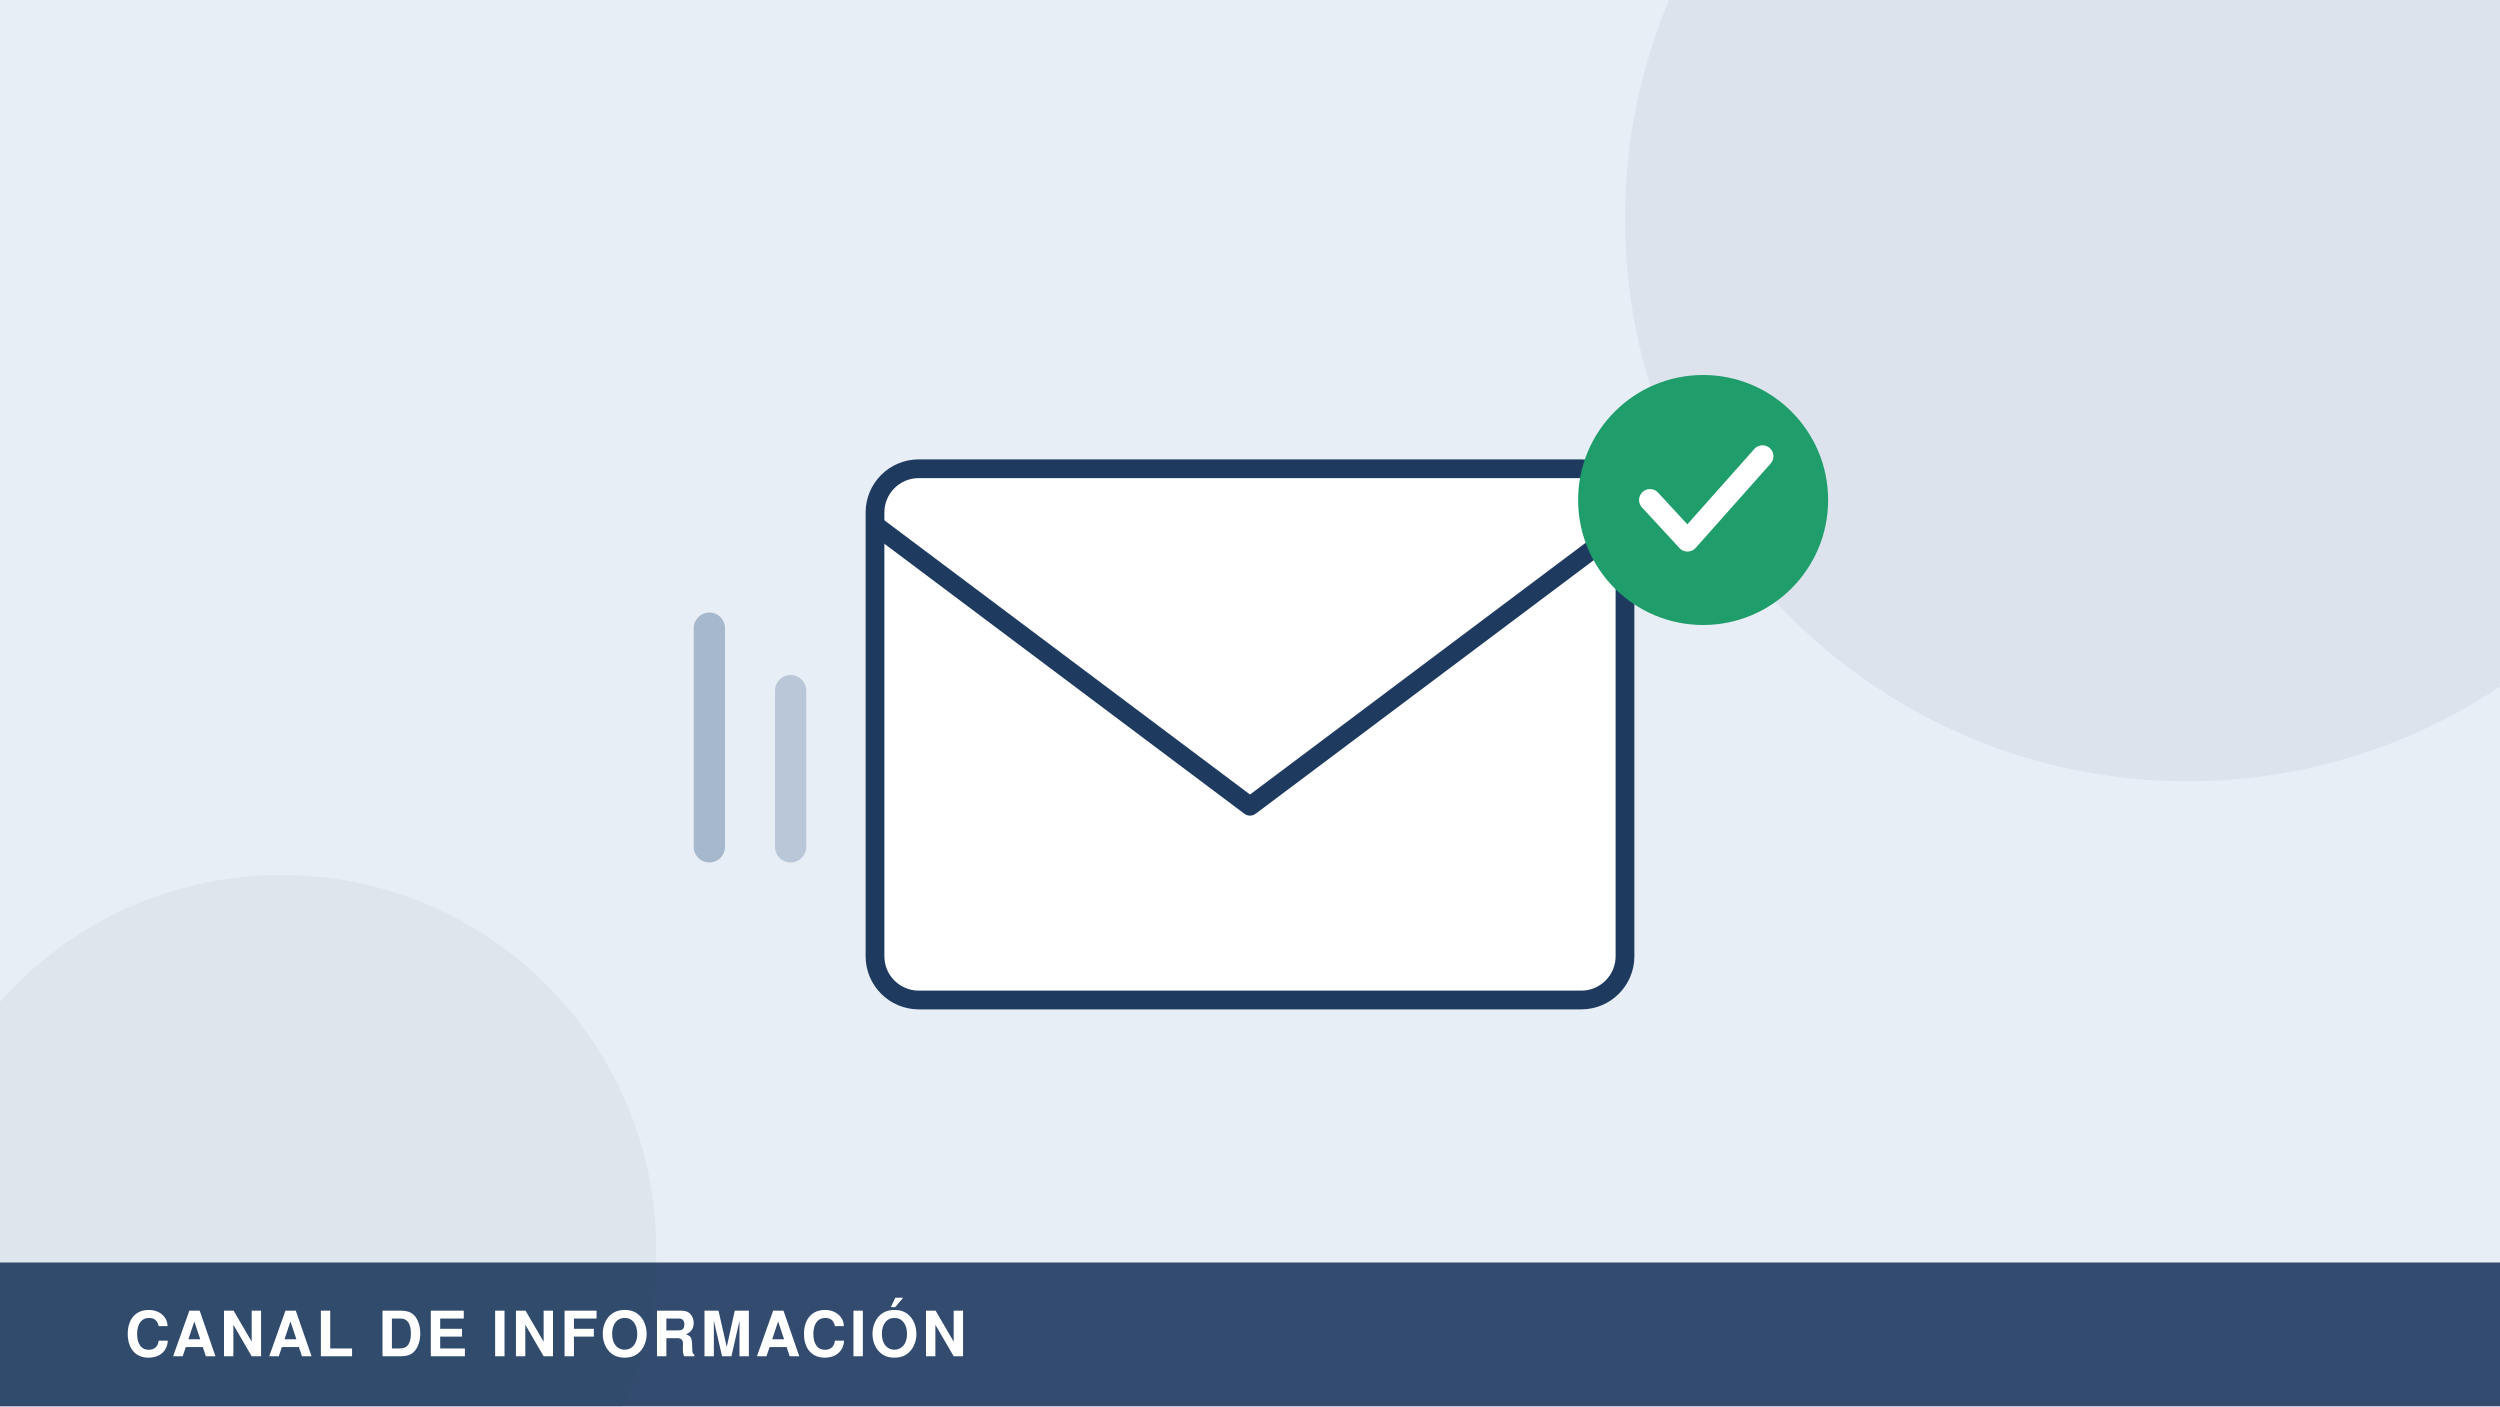
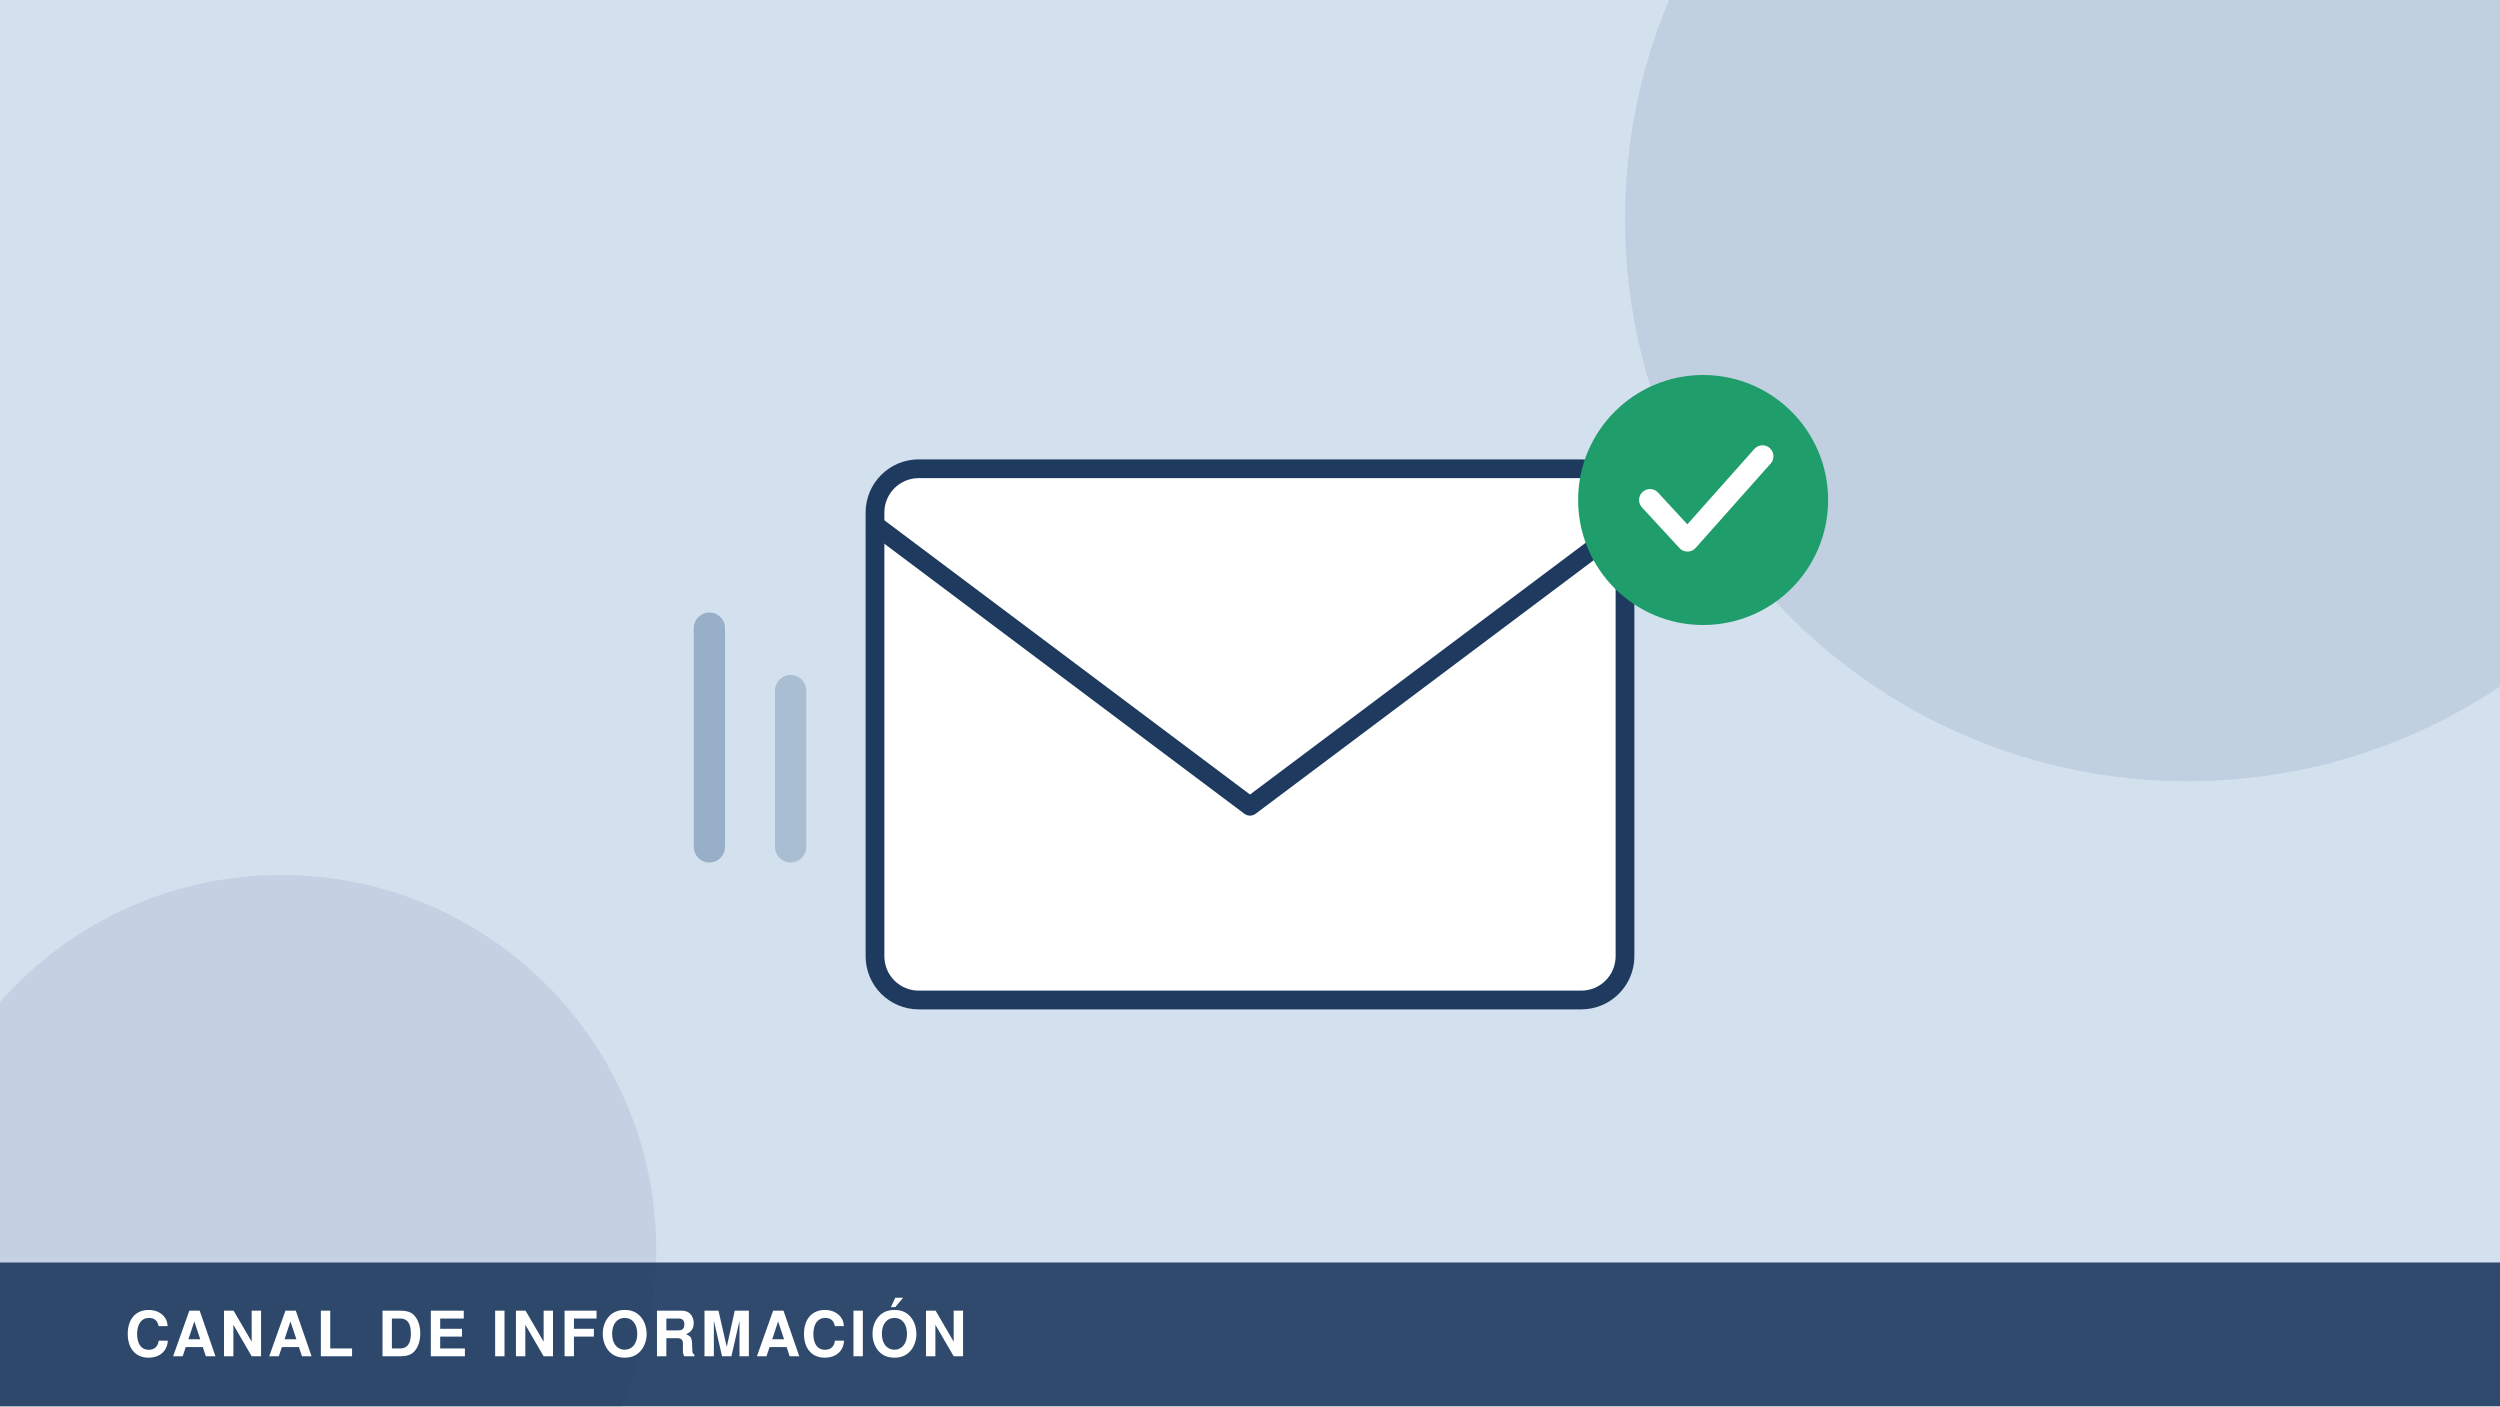
<svg xmlns="http://www.w3.org/2000/svg" viewBox="0 0 800 450" width="800" height="450">
-   <rect width="800" height="450" fill="#E8EEF5" />
-   <circle cx="700" cy="70" r="180" fill="#1E3A5F" opacity="0.06" />
-   <circle cx="90" cy="400" r="120" fill="#1E3A5F" opacity="0.05" />
+   <rect width="800" height="450" fill="#D3E0EE" />
+   <circle cx="700" cy="70" r="180" fill="#1E3A5F" opacity="0.10" />
+   <circle cx="90" cy="400" r="120" fill="#1E3A5F" opacity="0.09" />
  <rect x="280" y="150" width="240" height="170" rx="14" fill="#FFF" stroke="#1E3A5F" stroke-width="6" />
  <path d="M280 168 L400 258 L520 168" fill="none" stroke="#1E3A5F" stroke-width="6" stroke-linejoin="round" />
  <circle cx="545" cy="160" r="40" fill="#1F9D6B" />
  <path d="M528 160 l12 13 l24 -27" stroke="#FFF" stroke-width="7" fill="none" stroke-linecap="round" stroke-linejoin="round" />
  <rect x="222" y="196" width="10" height="80" rx="5" fill="#2C5282" opacity="0.35" />
  <rect x="248" y="216" width="10" height="60" rx="5" fill="#2C5282" opacity="0.25" />
  <rect x="0" y="404" width="800" height="46" fill="#1E3A5F" opacity="0.9" />
  <text x="40" y="434" font-family="Helvetica,Arial,sans-serif" font-size="20" font-weight="bold" fill="#FFFFFF" letter-spacing="1">CANAL DE INFORMACIÓN</text>
</svg>
